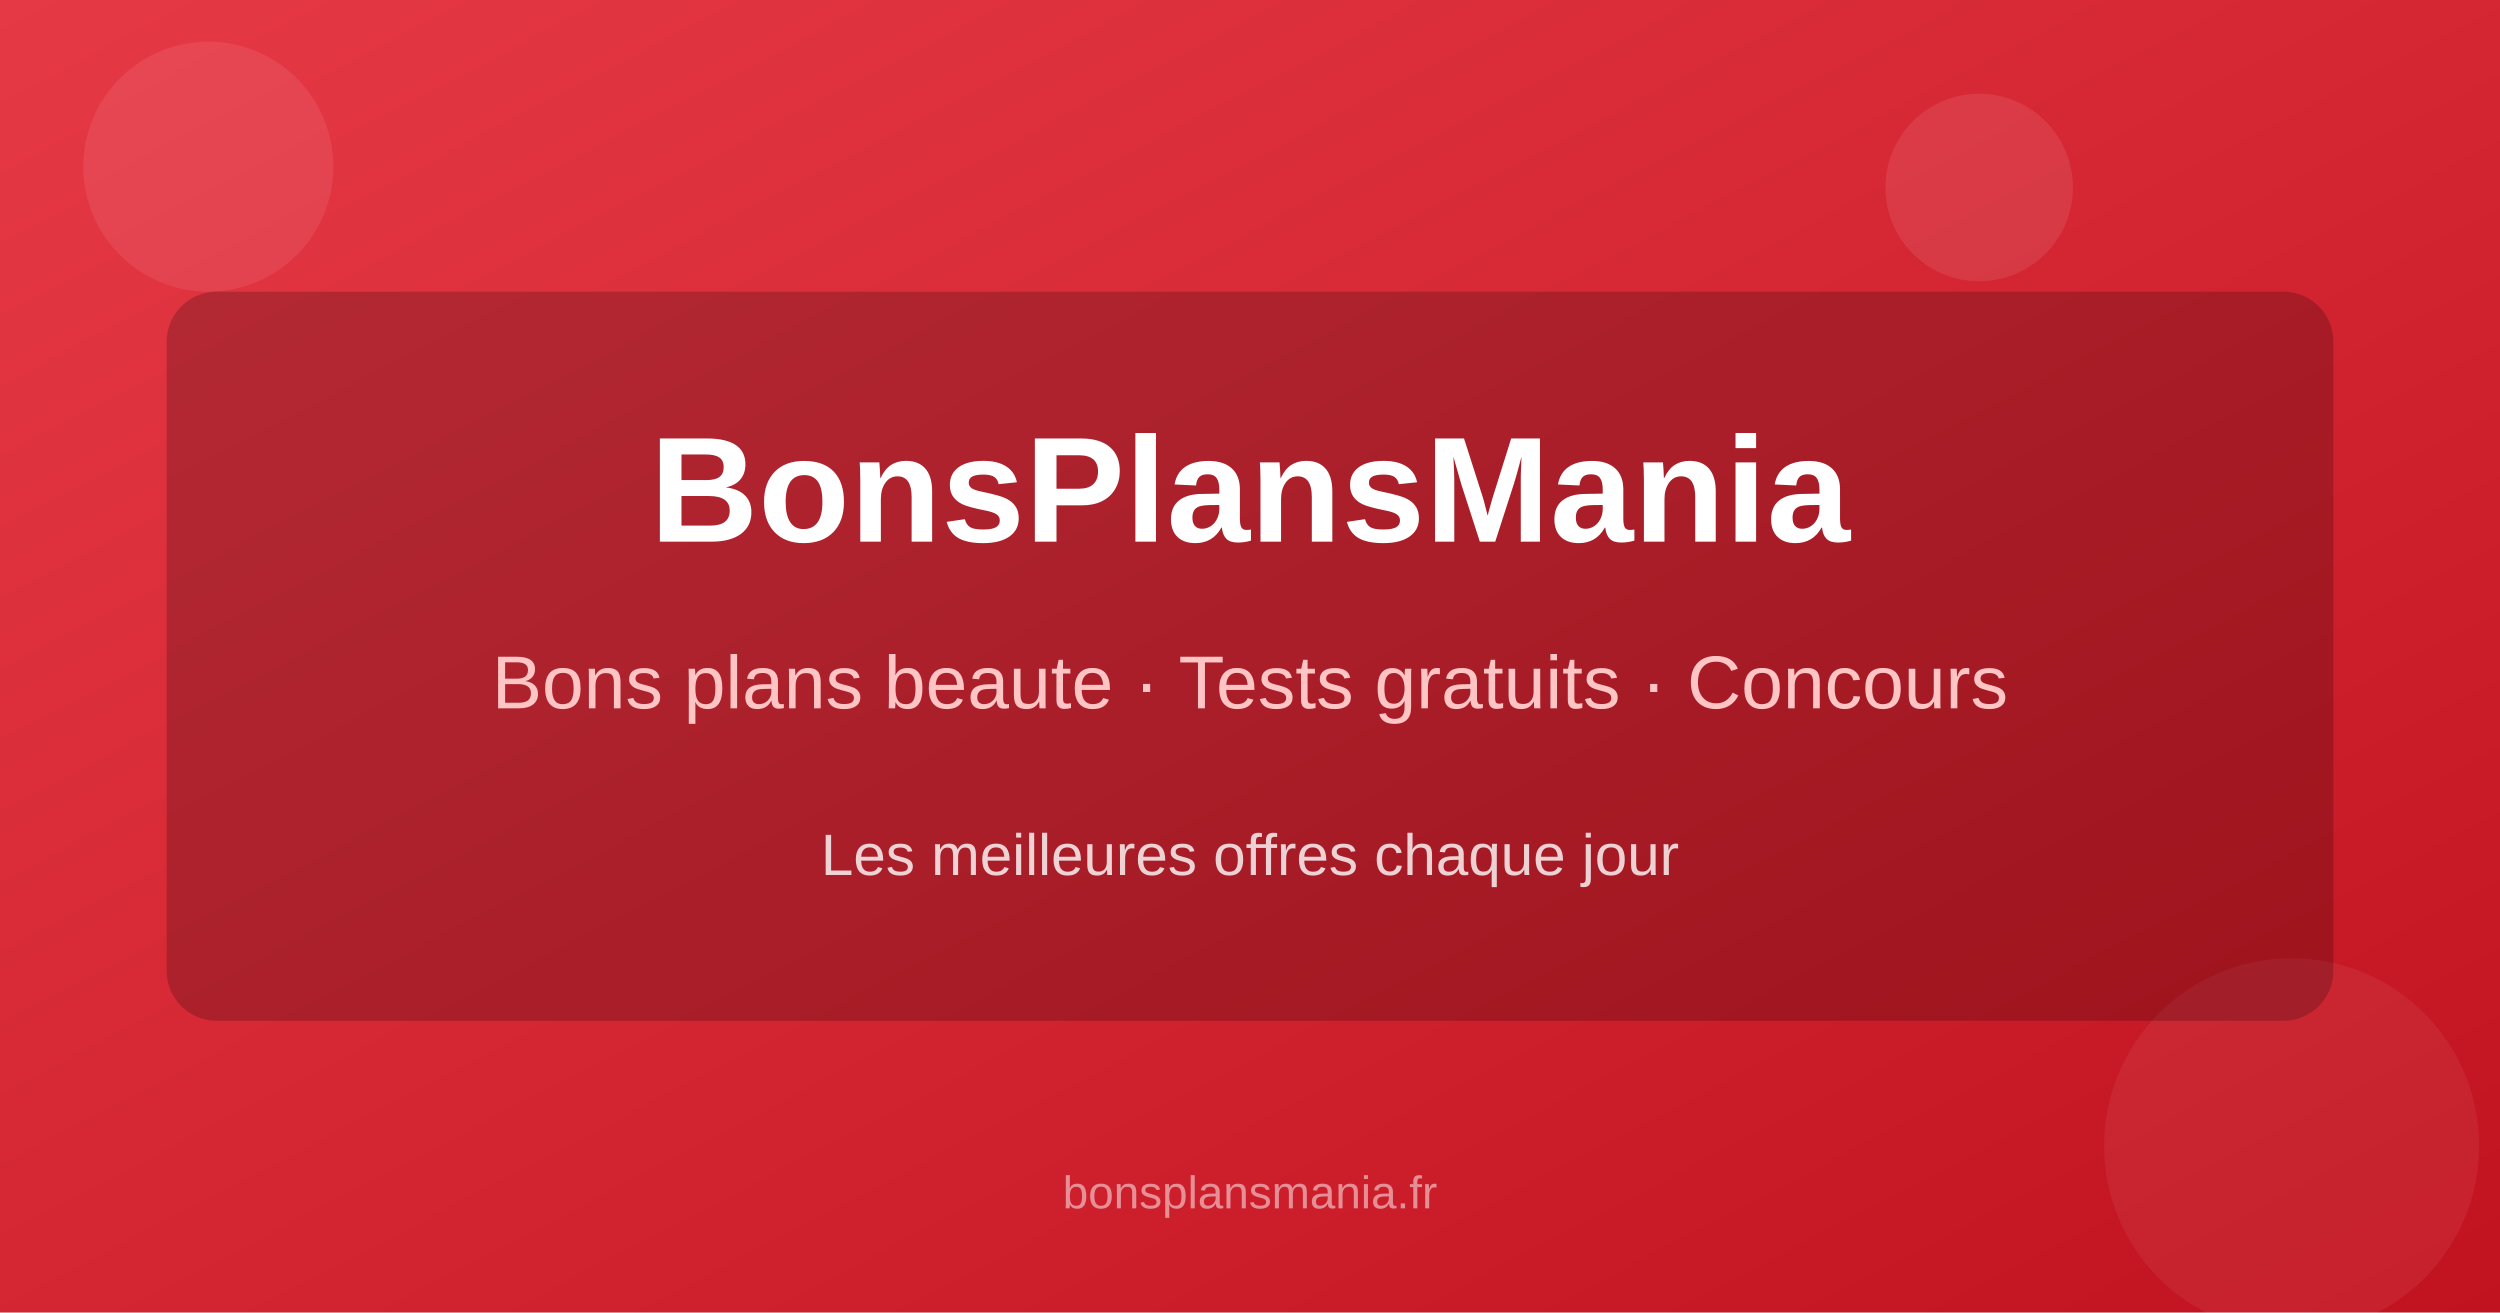
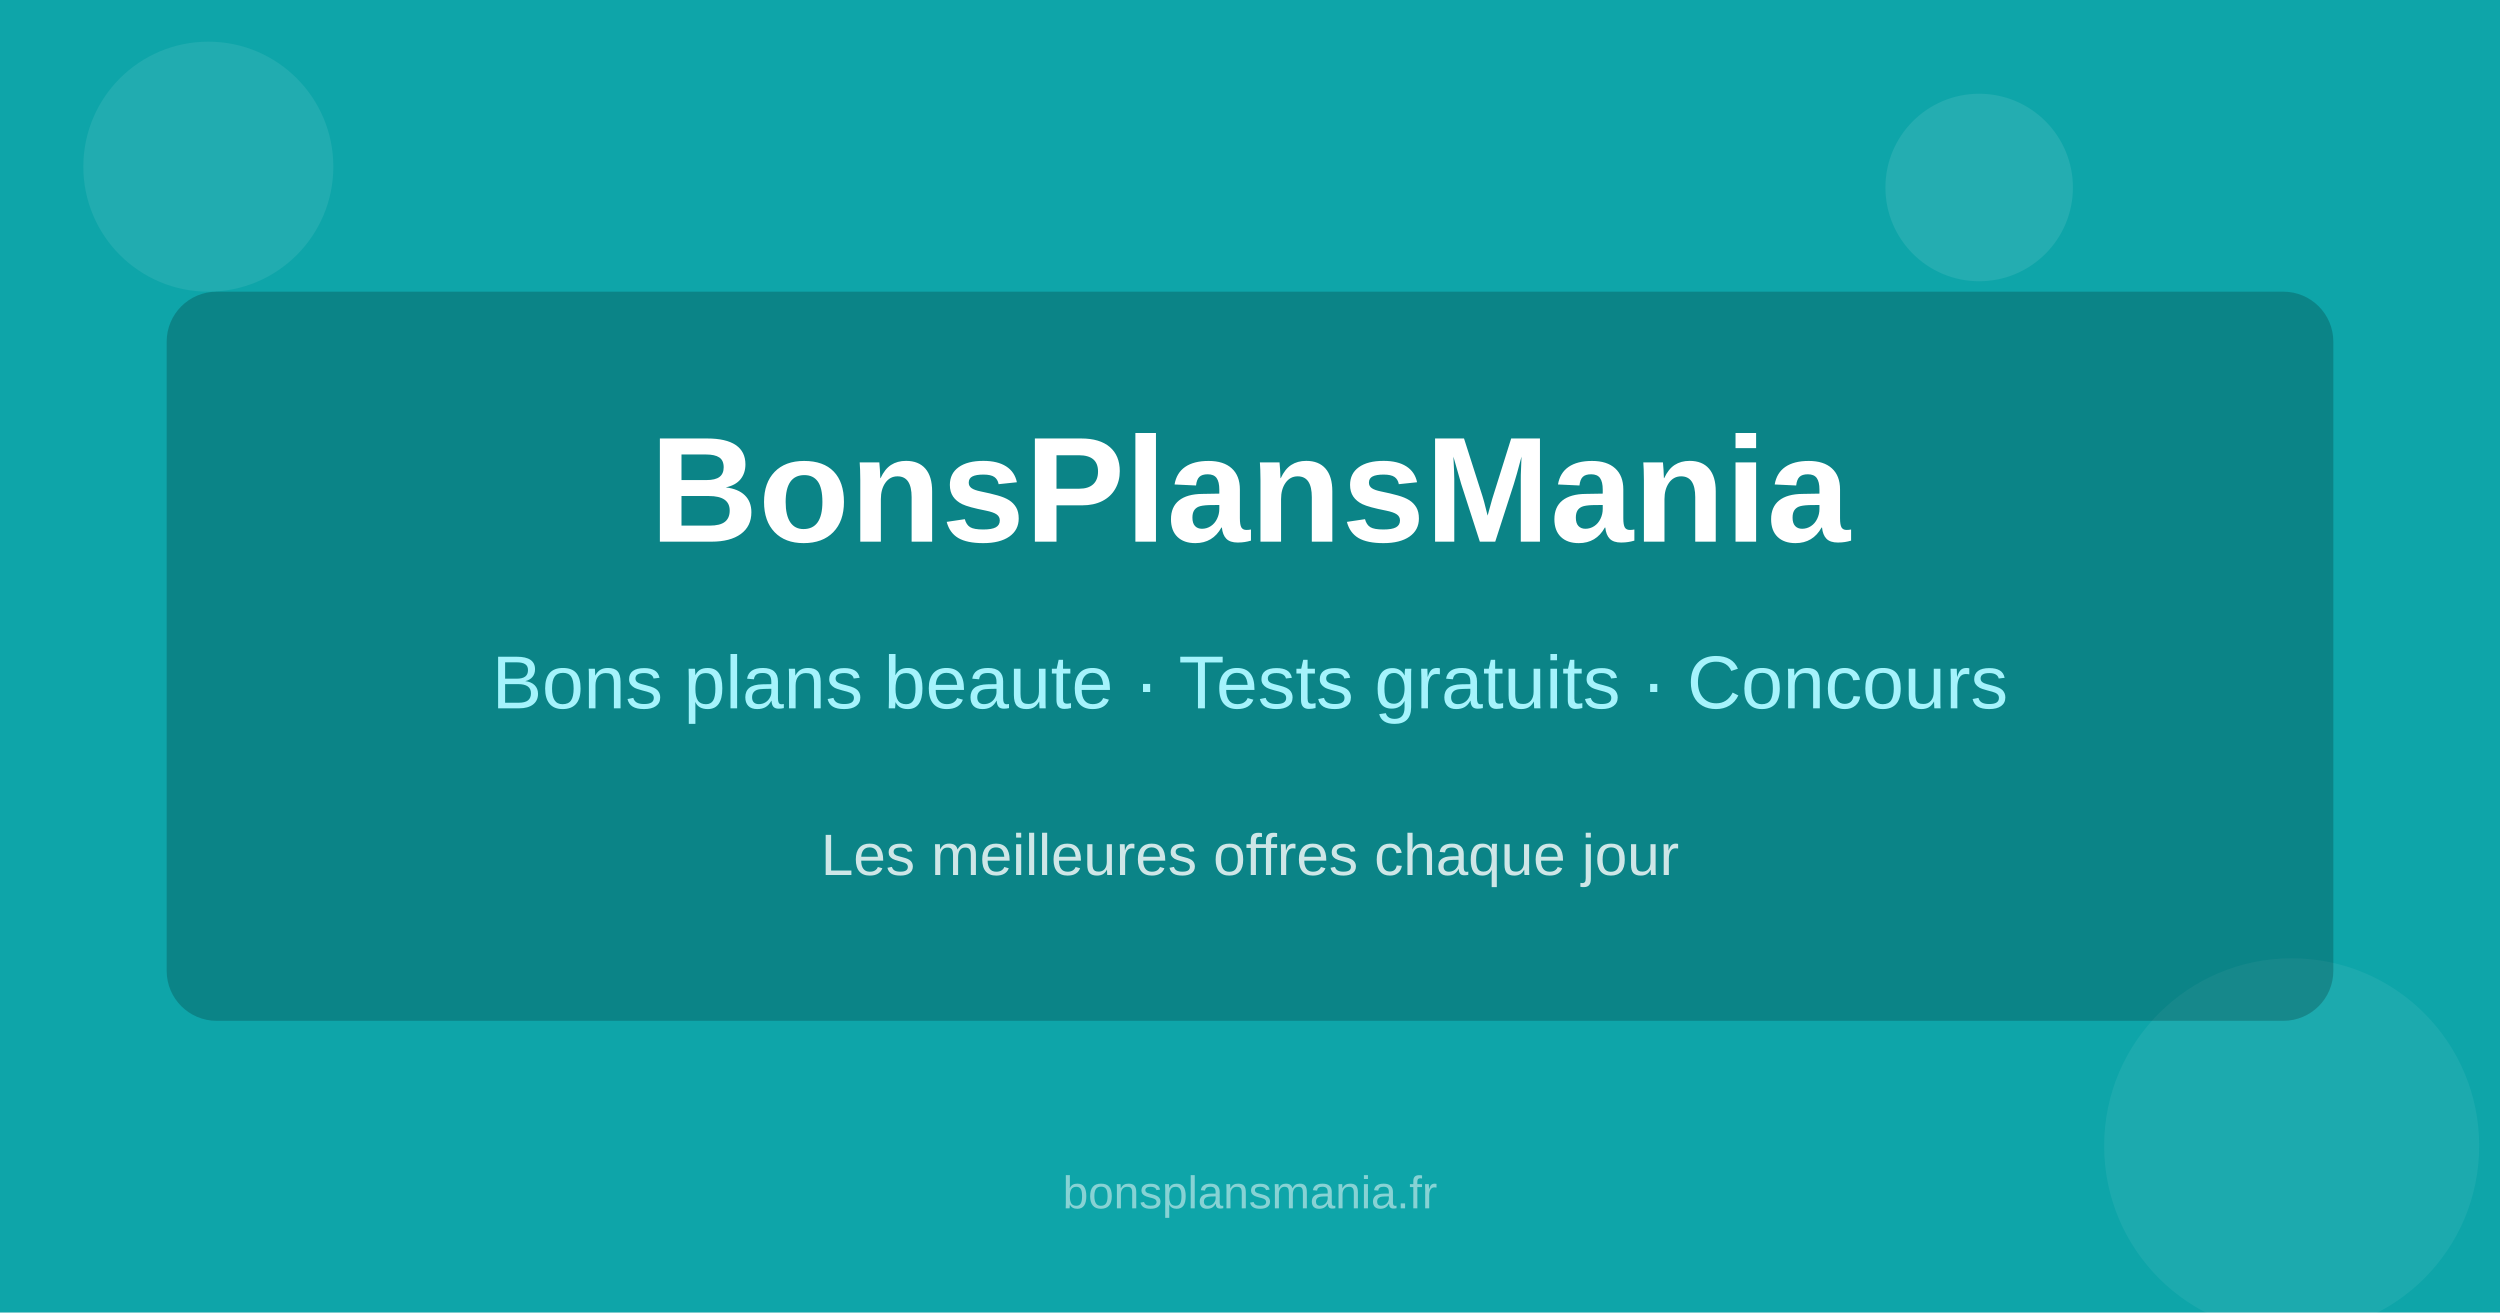
<svg xmlns="http://www.w3.org/2000/svg" viewBox="0 0 1200 630">
-   <defs>
-     <linearGradient id="bg" x1="0%" y1="0%" x2="100%" y2="100%">
-       <stop offset="0%" style="stop-color:#E63946" />
-       <stop offset="100%" style="stop-color:#C1121F" />
-     </linearGradient>
-   </defs>
-   <rect width="1200" height="630" fill="url(#bg)" />
+   <rect width="1200" height="630" fill="#0EA5A9" />
  <circle cx="100" cy="80" r="60" fill="rgba(255,255,255,0.08)" />
  <circle cx="1100" cy="550" r="90" fill="rgba(255,255,255,0.06)" />
  <circle cx="950" cy="90" r="45" fill="rgba(255,255,255,0.09)" />
  <rect x="80" y="140" width="1040" height="350" rx="24" fill="rgba(0,0,0,0.2)" />
  <text x="600" y="260" text-anchor="middle" font-family="Arial, sans-serif" font-size="72" fill="white" font-weight="bold">BonsPlansMania</text>
-   <text x="600" y="340" text-anchor="middle" font-family="Arial, sans-serif" font-size="36" fill="#FFC4C4">Bons plans beaute · Tests gratuits · Concours</text>
+   <text x="600" y="340" text-anchor="middle" font-family="Arial, sans-serif" font-size="36" fill="#A5F3FC">Bons plans beaute · Tests gratuits · Concours</text>
  <text x="600" y="420" text-anchor="middle" font-family="Arial, sans-serif" font-size="28" fill="rgba(255,255,255,0.8)">Les meilleures offres chaque jour</text>
  <text x="600" y="580" text-anchor="middle" font-family="Arial, sans-serif" font-size="22" fill="rgba(255,255,255,0.5)">bonsplansmania.fr</text>
</svg>
